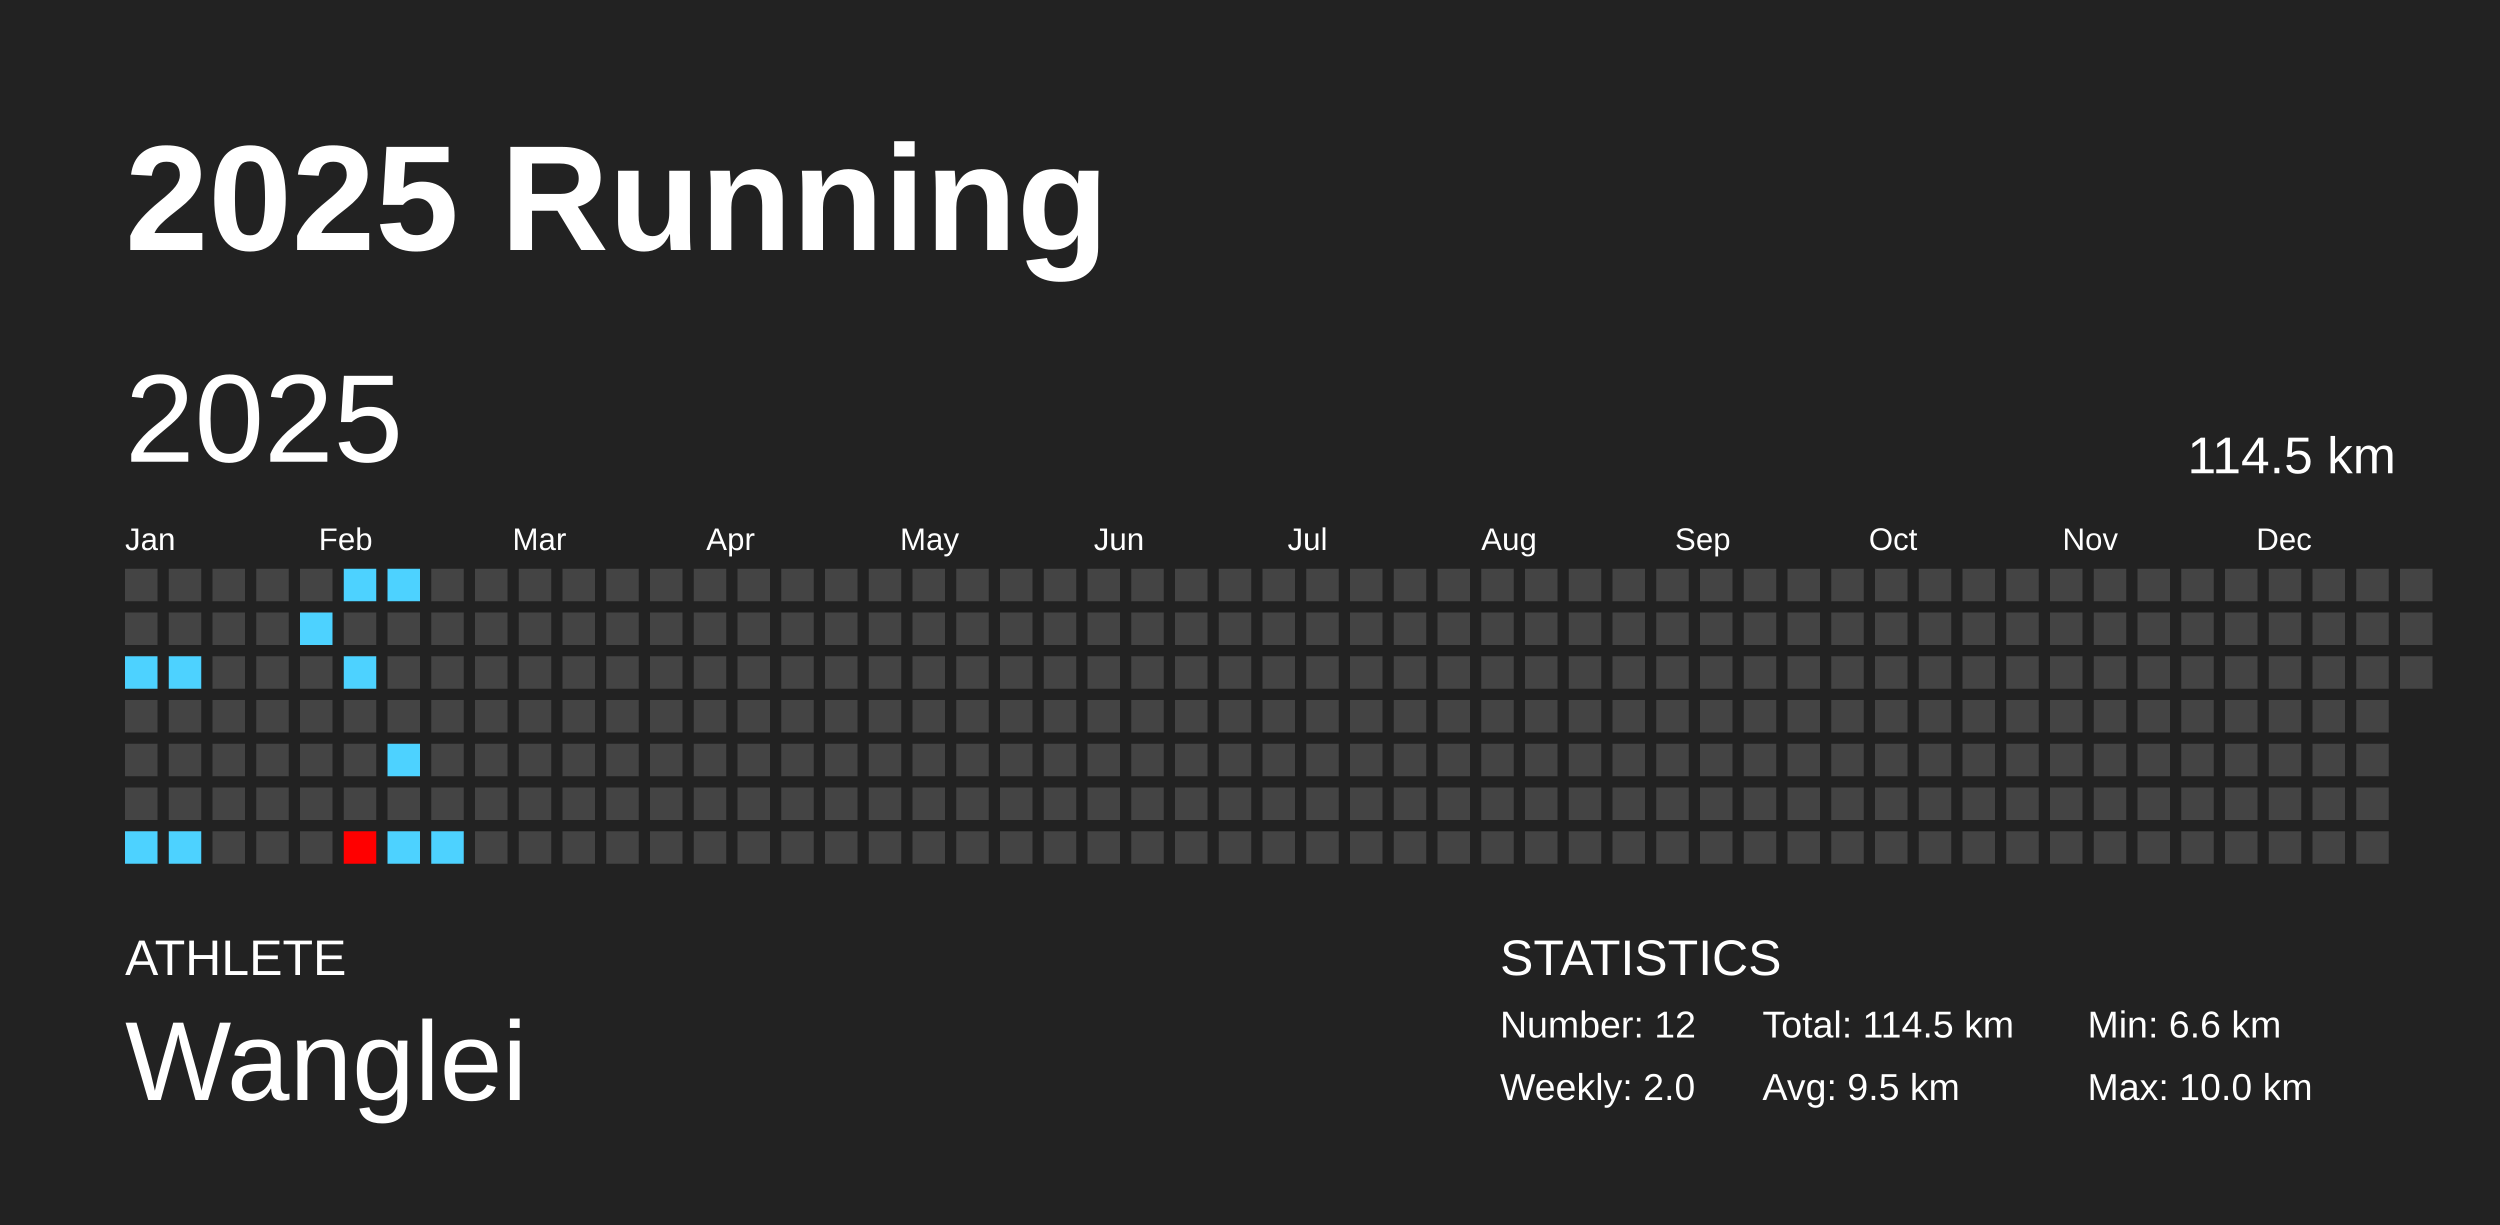
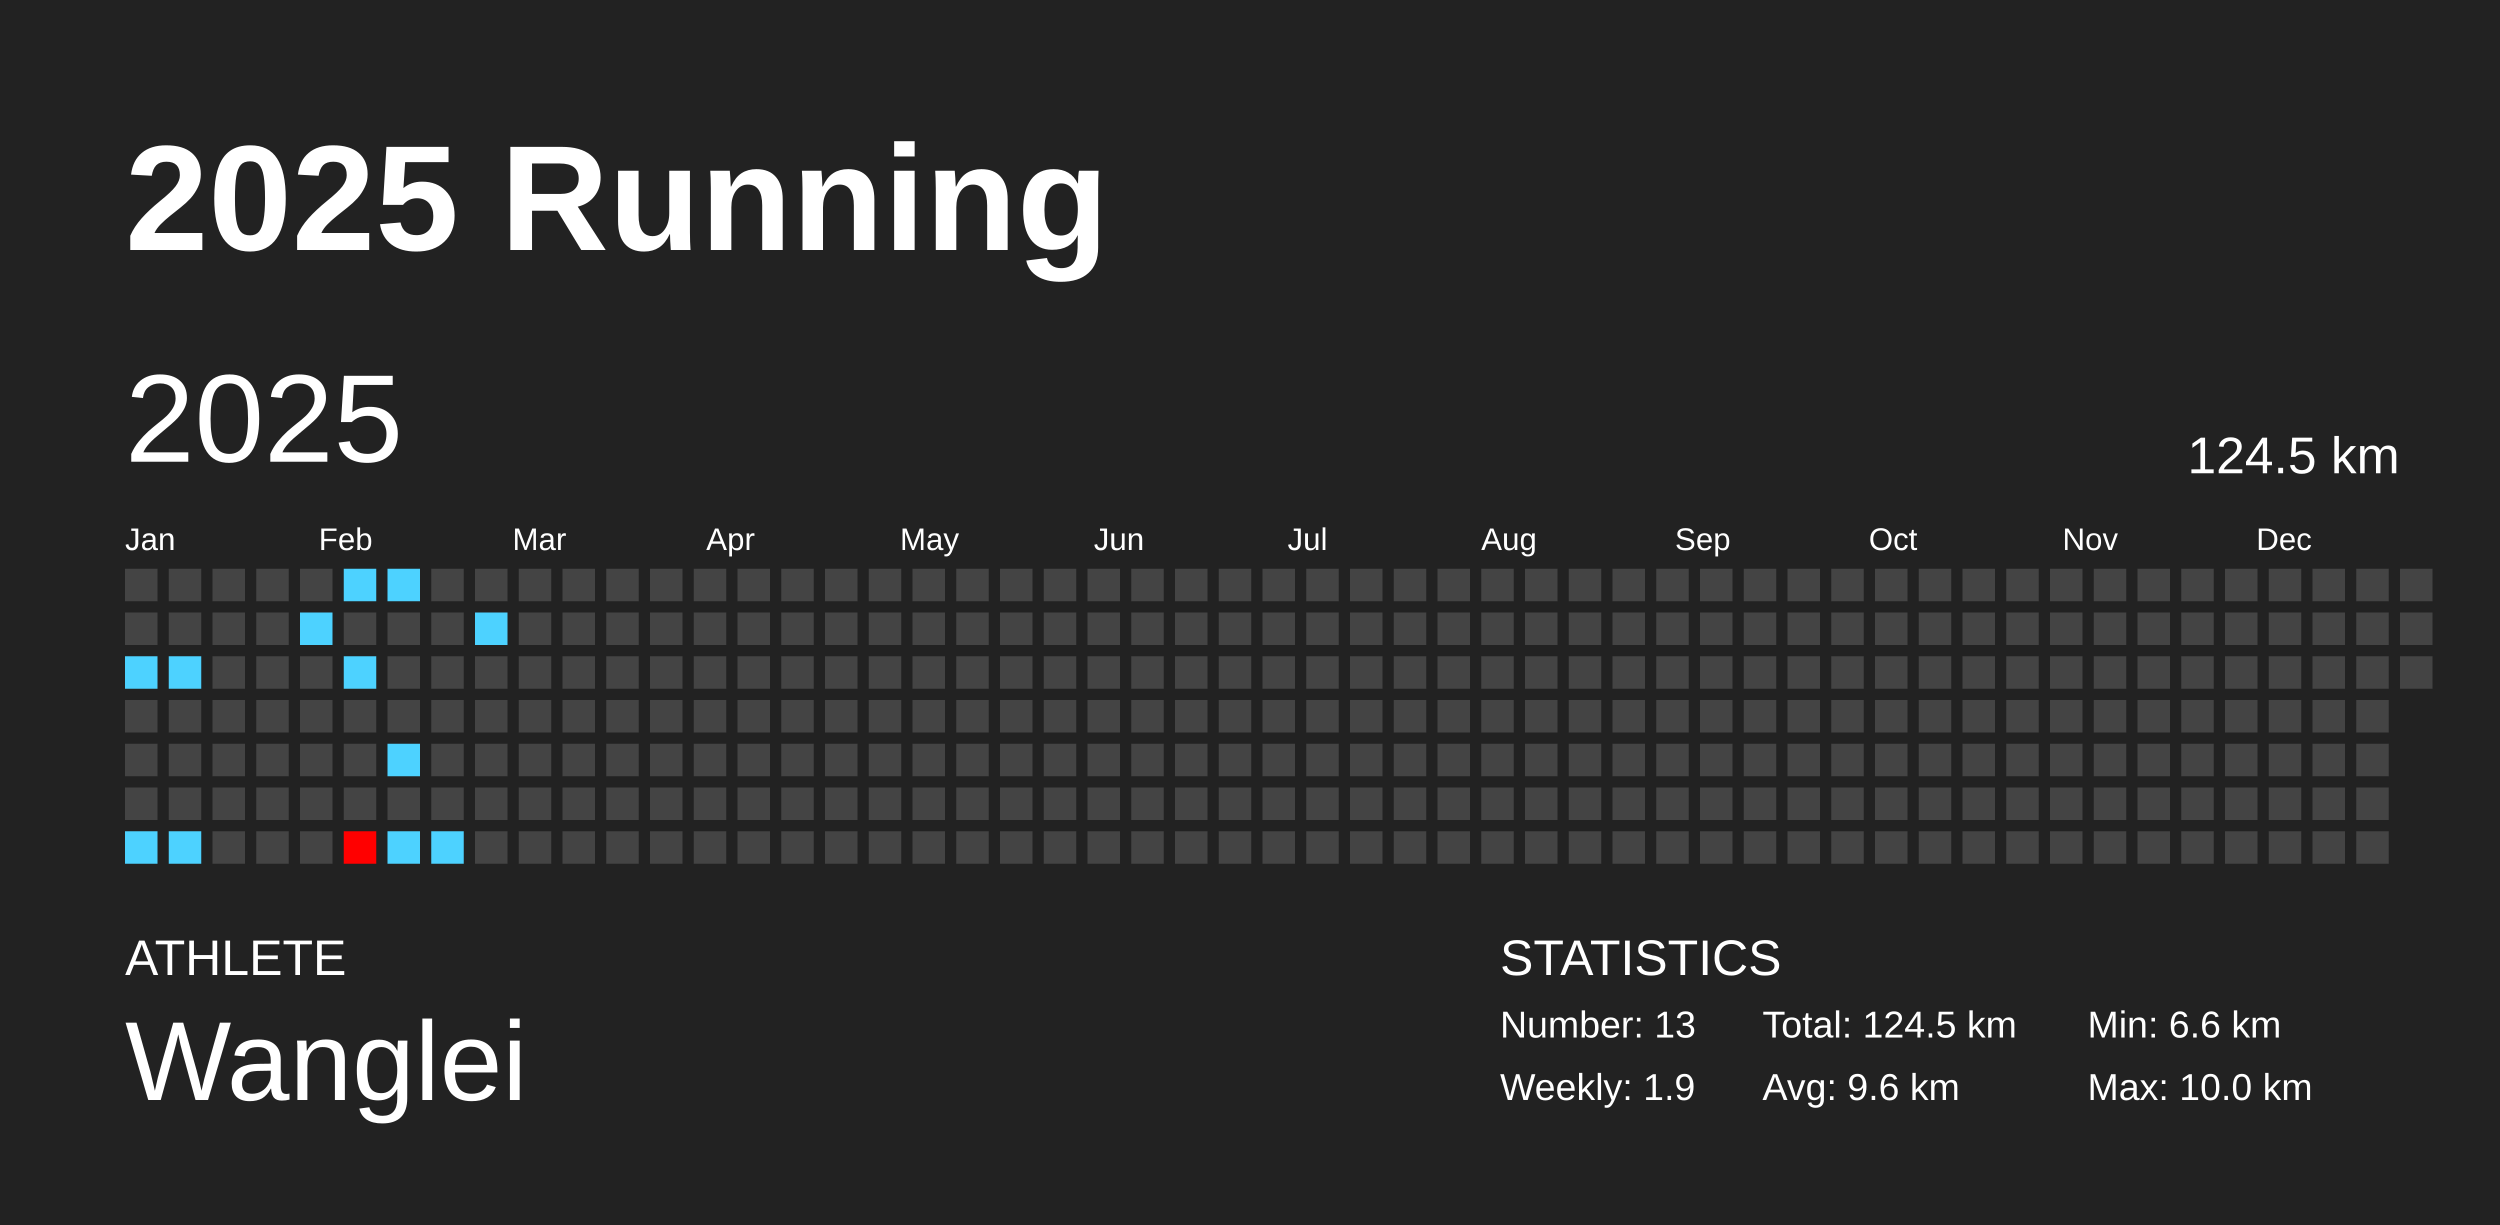
<svg xmlns="http://www.w3.org/2000/svg" baseProfile="full" height="98mm" version="1.1" viewBox="0,0,200,98" width="200mm">
  <defs />
  <rect fill="#222222" height="98" width="200" x="0" y="0" />
  <text fill="#FFFFFF" style="font-size:12px; font-family:Arial; font-weight:bold;" x="10" y="20">2025 Running</text>
  <text fill="#FFFFFF" style="font-size:4px; font-family:Arial" x="10" y="78">ATHLETE</text>
  <text fill="#FFFFFF" style="font-size:9px; font-family:Arial" x="10" y="88">Wanglei</text>
  <text fill="#FFFFFF" style="font-size:4px; font-family:Arial" x="120" y="78">STATISTICS</text>
-   <text fill="#FFFFFF" style="font-size:3px; font-family:Arial" x="120" y="83">Number: 12</text>
-   <text fill="#FFFFFF" style="font-size:3px; font-family:Arial" x="120" y="88">Weekly: 2.0</text>
-   <text fill="#FFFFFF" style="font-size:3px; font-family:Arial" x="141" y="83">Total: 114.5 km</text>
-   <text fill="#FFFFFF" style="font-size:3px; font-family:Arial" x="141" y="88">Avg: 9.5 km</text>
+   <text fill="#FFFFFF" style="font-size:3px; font-family:Arial" x="120" y="83">Number: 13</text>
+   <text fill="#FFFFFF" style="font-size:3px; font-family:Arial" x="120" y="88">Weekly: 1.9</text>
+   <text fill="#FFFFFF" style="font-size:3px; font-family:Arial" x="141" y="83">Total: 124.5 km</text>
+   <text fill="#FFFFFF" style="font-size:3px; font-family:Arial" x="141" y="88">Avg: 9.6 km</text>
  <text fill="#FFFFFF" style="font-size:3px; font-family:Arial" x="167" y="83">Min: 6.6 km</text>
  <text fill="#FFFFFF" style="font-size:3px; font-family:Arial" x="167" y="88">Max: 10.0 km</text>
  <text dominant-baseline="hanging" fill="#FFFFFF" style="font-size:10.0px; font-family:Arial;" x="10" y="30">2025</text>
-   <text dominant-baseline="hanging" fill="#FFFFFF" style="font-size:4.125px; font-family:Arial;" x="175" y="35">114.5 km</text>
+   <text dominant-baseline="hanging" fill="#FFFFFF" style="font-size:4.125px; font-family:Arial;" x="175" y="35">124.5 km</text>
  <text fill="#FFFFFF" style="font-size:2.5px; font-family:Arial" x="10.0" y="44">Jan</text>
  <text fill="#FFFFFF" style="font-size:2.5px; font-family:Arial" x="25.5" y="44">Feb</text>
  <text fill="#FFFFFF" style="font-size:2.5px; font-family:Arial" x="41.0" y="44">Mar</text>
  <text fill="#FFFFFF" style="font-size:2.5px; font-family:Arial" x="56.5" y="44">Apr</text>
  <text fill="#FFFFFF" style="font-size:2.5px; font-family:Arial" x="72.0" y="44">May</text>
  <text fill="#FFFFFF" style="font-size:2.5px; font-family:Arial" x="87.5" y="44">Jun</text>
  <text fill="#FFFFFF" style="font-size:2.5px; font-family:Arial" x="103.0" y="44">Jul</text>
  <text fill="#FFFFFF" style="font-size:2.5px; font-family:Arial" x="118.5" y="44">Aug</text>
  <text fill="#FFFFFF" style="font-size:2.5px; font-family:Arial" x="134.0" y="44">Sep</text>
  <text fill="#FFFFFF" style="font-size:2.5px; font-family:Arial" x="149.5" y="44">Oct</text>
  <text fill="#FFFFFF" style="font-size:2.5px; font-family:Arial" x="165.0" y="44">Nov</text>
  <text fill="#FFFFFF" style="font-size:2.5px; font-family:Arial" x="180.5" y="44">Dec</text>
  <rect fill="#444444" height="2.6" width="2.6" x="10.0" y="45.5" />
  <rect fill="#444444" height="2.6" width="2.6" x="10.0" y="49.0" />
  <rect fill="#4dd2ff" height="2.6" width="2.6" x="10.0" y="52.5" />
  <rect fill="#444444" height="2.6" width="2.6" x="10.0" y="56.0" />
  <rect fill="#444444" height="2.6" width="2.6" x="10.0" y="59.5" />
  <rect fill="#444444" height="2.6" width="2.6" x="10.0" y="63.0" />
  <rect fill="#4dd2ff" height="2.6" width="2.6" x="10.0" y="66.5" />
  <rect fill="#444444" height="2.6" width="2.6" x="13.5" y="45.5" />
  <rect fill="#444444" height="2.6" width="2.6" x="13.5" y="49.0" />
  <rect fill="#4dd2ff" height="2.6" width="2.6" x="13.5" y="52.5" />
  <rect fill="#444444" height="2.6" width="2.6" x="13.5" y="56.0" />
  <rect fill="#444444" height="2.6" width="2.6" x="13.5" y="59.5" />
  <rect fill="#444444" height="2.6" width="2.6" x="13.5" y="63.0" />
  <rect fill="#4dd2ff" height="2.6" width="2.6" x="13.5" y="66.5" />
  <rect fill="#444444" height="2.6" width="2.6" x="17.0" y="45.5" />
  <rect fill="#444444" height="2.6" width="2.6" x="17.0" y="49.0" />
  <rect fill="#444444" height="2.6" width="2.6" x="17.0" y="52.5" />
  <rect fill="#444444" height="2.6" width="2.6" x="17.0" y="56.0" />
  <rect fill="#444444" height="2.6" width="2.6" x="17.0" y="59.5" />
  <rect fill="#444444" height="2.6" width="2.6" x="17.0" y="63.0" />
  <rect fill="#444444" height="2.6" width="2.6" x="17.0" y="66.5" />
  <rect fill="#444444" height="2.6" width="2.6" x="20.5" y="45.5" />
  <rect fill="#444444" height="2.6" width="2.6" x="20.5" y="49.0" />
  <rect fill="#444444" height="2.6" width="2.6" x="20.5" y="52.5" />
  <rect fill="#444444" height="2.6" width="2.6" x="20.5" y="56.0" />
  <rect fill="#444444" height="2.6" width="2.6" x="20.5" y="59.5" />
  <rect fill="#444444" height="2.6" width="2.6" x="20.5" y="63.0" />
  <rect fill="#444444" height="2.6" width="2.6" x="20.5" y="66.5" />
  <rect fill="#444444" height="2.6" width="2.6" x="24.0" y="45.5" />
  <rect fill="#4dd2ff" height="2.6" width="2.6" x="24.0" y="49.0" />
  <rect fill="#444444" height="2.6" width="2.6" x="24.0" y="52.5" />
  <rect fill="#444444" height="2.6" width="2.6" x="24.0" y="56.0" />
  <rect fill="#444444" height="2.6" width="2.6" x="24.0" y="59.5" />
  <rect fill="#444444" height="2.6" width="2.6" x="24.0" y="63.0" />
  <rect fill="#444444" height="2.6" width="2.6" x="24.0" y="66.5" />
  <rect fill="#4dd2ff" height="2.6" width="2.6" x="27.5" y="45.5" />
  <rect fill="#444444" height="2.6" width="2.6" x="27.5" y="49.0" />
  <rect fill="#4dd2ff" height="2.6" width="2.6" x="27.5" y="52.5" />
  <rect fill="#444444" height="2.6" width="2.6" x="27.5" y="56.0" />
  <rect fill="#444444" height="2.6" width="2.6" x="27.5" y="59.5" />
  <rect fill="#444444" height="2.6" width="2.6" x="27.5" y="63.0" />
  <rect fill="#ff0000" height="2.6" width="2.6" x="27.5" y="66.5" />
  <rect fill="#4dd2ff" height="2.6" width="2.6" x="31.0" y="45.5" />
  <rect fill="#444444" height="2.6" width="2.6" x="31.0" y="49.0" />
  <rect fill="#444444" height="2.6" width="2.6" x="31.0" y="52.5" />
  <rect fill="#444444" height="2.6" width="2.6" x="31.0" y="56.0" />
  <rect fill="#4dd2ff" height="2.6" width="2.6" x="31.0" y="59.5" />
  <rect fill="#444444" height="2.6" width="2.6" x="31.0" y="63.0" />
  <rect fill="#4dd2ff" height="2.6" width="2.6" x="31.0" y="66.5" />
  <rect fill="#444444" height="2.6" width="2.6" x="34.5" y="45.5" />
  <rect fill="#444444" height="2.6" width="2.6" x="34.5" y="49.0" />
  <rect fill="#444444" height="2.6" width="2.6" x="34.5" y="52.5" />
  <rect fill="#444444" height="2.6" width="2.6" x="34.5" y="56.0" />
  <rect fill="#444444" height="2.6" width="2.6" x="34.5" y="59.5" />
  <rect fill="#444444" height="2.6" width="2.6" x="34.5" y="63.0" />
  <rect fill="#4dd2ff" height="2.6" width="2.6" x="34.5" y="66.5" />
  <rect fill="#444444" height="2.6" width="2.6" x="38.0" y="45.5" />
-   <rect fill="#444444" height="2.6" width="2.6" x="38.0" y="49.0" />
+   <rect fill="#4dd2ff" height="2.6" width="2.6" x="38.0" y="49.0" />
  <rect fill="#444444" height="2.6" width="2.6" x="38.0" y="52.5" />
  <rect fill="#444444" height="2.6" width="2.6" x="38.0" y="56.0" />
  <rect fill="#444444" height="2.6" width="2.6" x="38.0" y="59.5" />
  <rect fill="#444444" height="2.6" width="2.6" x="38.0" y="63.0" />
  <rect fill="#444444" height="2.6" width="2.6" x="38.0" y="66.5" />
  <rect fill="#444444" height="2.6" width="2.6" x="41.5" y="45.5" />
  <rect fill="#444444" height="2.6" width="2.6" x="41.5" y="49.0" />
  <rect fill="#444444" height="2.6" width="2.6" x="41.5" y="52.5" />
  <rect fill="#444444" height="2.6" width="2.6" x="41.5" y="56.0" />
  <rect fill="#444444" height="2.6" width="2.6" x="41.5" y="59.5" />
  <rect fill="#444444" height="2.6" width="2.6" x="41.5" y="63.0" />
  <rect fill="#444444" height="2.6" width="2.6" x="41.5" y="66.5" />
  <rect fill="#444444" height="2.6" width="2.6" x="45.0" y="45.5" />
  <rect fill="#444444" height="2.6" width="2.6" x="45.0" y="49.0" />
  <rect fill="#444444" height="2.6" width="2.6" x="45.0" y="52.5" />
  <rect fill="#444444" height="2.6" width="2.6" x="45.0" y="56.0" />
  <rect fill="#444444" height="2.6" width="2.6" x="45.0" y="59.5" />
  <rect fill="#444444" height="2.6" width="2.6" x="45.0" y="63.0" />
  <rect fill="#444444" height="2.6" width="2.6" x="45.0" y="66.5" />
  <rect fill="#444444" height="2.6" width="2.6" x="48.5" y="45.5" />
  <rect fill="#444444" height="2.6" width="2.6" x="48.5" y="49.0" />
  <rect fill="#444444" height="2.6" width="2.6" x="48.5" y="52.5" />
  <rect fill="#444444" height="2.6" width="2.6" x="48.5" y="56.0" />
  <rect fill="#444444" height="2.6" width="2.6" x="48.5" y="59.5" />
  <rect fill="#444444" height="2.6" width="2.6" x="48.5" y="63.0" />
  <rect fill="#444444" height="2.6" width="2.6" x="48.5" y="66.5" />
  <rect fill="#444444" height="2.6" width="2.6" x="52.0" y="45.5" />
  <rect fill="#444444" height="2.6" width="2.6" x="52.0" y="49.0" />
  <rect fill="#444444" height="2.6" width="2.6" x="52.0" y="52.5" />
  <rect fill="#444444" height="2.6" width="2.6" x="52.0" y="56.0" />
  <rect fill="#444444" height="2.6" width="2.6" x="52.0" y="59.5" />
  <rect fill="#444444" height="2.6" width="2.6" x="52.0" y="63.0" />
  <rect fill="#444444" height="2.6" width="2.6" x="52.0" y="66.5" />
  <rect fill="#444444" height="2.6" width="2.6" x="55.5" y="45.5" />
  <rect fill="#444444" height="2.6" width="2.6" x="55.5" y="49.0" />
  <rect fill="#444444" height="2.6" width="2.6" x="55.5" y="52.5" />
  <rect fill="#444444" height="2.6" width="2.6" x="55.5" y="56.0" />
  <rect fill="#444444" height="2.6" width="2.6" x="55.5" y="59.5" />
  <rect fill="#444444" height="2.6" width="2.6" x="55.5" y="63.0" />
  <rect fill="#444444" height="2.6" width="2.6" x="55.5" y="66.5" />
  <rect fill="#444444" height="2.6" width="2.6" x="59.0" y="45.5" />
  <rect fill="#444444" height="2.6" width="2.6" x="59.0" y="49.0" />
  <rect fill="#444444" height="2.6" width="2.6" x="59.0" y="52.5" />
  <rect fill="#444444" height="2.6" width="2.6" x="59.0" y="56.0" />
  <rect fill="#444444" height="2.6" width="2.6" x="59.0" y="59.5" />
  <rect fill="#444444" height="2.6" width="2.6" x="59.0" y="63.0" />
  <rect fill="#444444" height="2.6" width="2.6" x="59.0" y="66.5" />
  <rect fill="#444444" height="2.6" width="2.6" x="62.5" y="45.5" />
  <rect fill="#444444" height="2.6" width="2.6" x="62.5" y="49.0" />
  <rect fill="#444444" height="2.6" width="2.6" x="62.5" y="52.5" />
  <rect fill="#444444" height="2.6" width="2.6" x="62.5" y="56.0" />
  <rect fill="#444444" height="2.6" width="2.6" x="62.5" y="59.5" />
  <rect fill="#444444" height="2.6" width="2.6" x="62.5" y="63.0" />
  <rect fill="#444444" height="2.6" width="2.6" x="62.5" y="66.5" />
  <rect fill="#444444" height="2.6" width="2.6" x="66.0" y="45.5" />
  <rect fill="#444444" height="2.6" width="2.6" x="66.0" y="49.0" />
  <rect fill="#444444" height="2.6" width="2.6" x="66.0" y="52.5" />
  <rect fill="#444444" height="2.6" width="2.6" x="66.0" y="56.0" />
  <rect fill="#444444" height="2.6" width="2.6" x="66.0" y="59.5" />
  <rect fill="#444444" height="2.6" width="2.6" x="66.0" y="63.0" />
  <rect fill="#444444" height="2.6" width="2.6" x="66.0" y="66.5" />
  <rect fill="#444444" height="2.6" width="2.6" x="69.5" y="45.5" />
  <rect fill="#444444" height="2.6" width="2.6" x="69.5" y="49.0" />
  <rect fill="#444444" height="2.6" width="2.6" x="69.5" y="52.5" />
  <rect fill="#444444" height="2.6" width="2.6" x="69.5" y="56.0" />
  <rect fill="#444444" height="2.6" width="2.6" x="69.5" y="59.5" />
  <rect fill="#444444" height="2.6" width="2.6" x="69.5" y="63.0" />
  <rect fill="#444444" height="2.6" width="2.6" x="69.5" y="66.5" />
  <rect fill="#444444" height="2.6" width="2.6" x="73.0" y="45.5" />
  <rect fill="#444444" height="2.6" width="2.6" x="73.0" y="49.0" />
  <rect fill="#444444" height="2.6" width="2.6" x="73.0" y="52.5" />
  <rect fill="#444444" height="2.6" width="2.6" x="73.0" y="56.0" />
  <rect fill="#444444" height="2.6" width="2.6" x="73.0" y="59.5" />
  <rect fill="#444444" height="2.6" width="2.6" x="73.0" y="63.0" />
  <rect fill="#444444" height="2.6" width="2.6" x="73.0" y="66.5" />
  <rect fill="#444444" height="2.6" width="2.6" x="76.5" y="45.5" />
  <rect fill="#444444" height="2.6" width="2.6" x="76.5" y="49.0" />
  <rect fill="#444444" height="2.6" width="2.6" x="76.5" y="52.5" />
  <rect fill="#444444" height="2.6" width="2.6" x="76.5" y="56.0" />
  <rect fill="#444444" height="2.6" width="2.6" x="76.5" y="59.5" />
  <rect fill="#444444" height="2.6" width="2.6" x="76.5" y="63.0" />
  <rect fill="#444444" height="2.6" width="2.6" x="76.5" y="66.5" />
  <rect fill="#444444" height="2.6" width="2.6" x="80.0" y="45.5" />
  <rect fill="#444444" height="2.6" width="2.6" x="80.0" y="49.0" />
  <rect fill="#444444" height="2.6" width="2.6" x="80.0" y="52.5" />
  <rect fill="#444444" height="2.6" width="2.6" x="80.0" y="56.0" />
  <rect fill="#444444" height="2.6" width="2.6" x="80.0" y="59.5" />
  <rect fill="#444444" height="2.6" width="2.6" x="80.0" y="63.0" />
  <rect fill="#444444" height="2.6" width="2.6" x="80.0" y="66.5" />
  <rect fill="#444444" height="2.6" width="2.6" x="83.5" y="45.5" />
  <rect fill="#444444" height="2.6" width="2.6" x="83.5" y="49.0" />
  <rect fill="#444444" height="2.6" width="2.6" x="83.5" y="52.5" />
  <rect fill="#444444" height="2.6" width="2.6" x="83.5" y="56.0" />
  <rect fill="#444444" height="2.6" width="2.6" x="83.5" y="59.5" />
  <rect fill="#444444" height="2.6" width="2.6" x="83.5" y="63.0" />
  <rect fill="#444444" height="2.6" width="2.6" x="83.5" y="66.5" />
  <rect fill="#444444" height="2.6" width="2.6" x="87.0" y="45.5" />
  <rect fill="#444444" height="2.6" width="2.6" x="87.0" y="49.0" />
  <rect fill="#444444" height="2.6" width="2.6" x="87.0" y="52.5" />
  <rect fill="#444444" height="2.6" width="2.6" x="87.0" y="56.0" />
  <rect fill="#444444" height="2.6" width="2.6" x="87.0" y="59.5" />
  <rect fill="#444444" height="2.6" width="2.6" x="87.0" y="63.0" />
  <rect fill="#444444" height="2.6" width="2.6" x="87.0" y="66.5" />
  <rect fill="#444444" height="2.6" width="2.6" x="90.5" y="45.5" />
  <rect fill="#444444" height="2.6" width="2.6" x="90.5" y="49.0" />
  <rect fill="#444444" height="2.6" width="2.6" x="90.5" y="52.5" />
  <rect fill="#444444" height="2.6" width="2.6" x="90.5" y="56.0" />
  <rect fill="#444444" height="2.6" width="2.6" x="90.5" y="59.5" />
  <rect fill="#444444" height="2.6" width="2.6" x="90.5" y="63.0" />
  <rect fill="#444444" height="2.6" width="2.6" x="90.5" y="66.5" />
  <rect fill="#444444" height="2.6" width="2.6" x="94.0" y="45.5" />
  <rect fill="#444444" height="2.6" width="2.6" x="94.0" y="49.0" />
  <rect fill="#444444" height="2.6" width="2.6" x="94.0" y="52.5" />
  <rect fill="#444444" height="2.6" width="2.6" x="94.0" y="56.0" />
  <rect fill="#444444" height="2.6" width="2.6" x="94.0" y="59.5" />
  <rect fill="#444444" height="2.6" width="2.6" x="94.0" y="63.0" />
  <rect fill="#444444" height="2.6" width="2.6" x="94.0" y="66.5" />
  <rect fill="#444444" height="2.6" width="2.6" x="97.5" y="45.5" />
  <rect fill="#444444" height="2.6" width="2.6" x="97.5" y="49.0" />
  <rect fill="#444444" height="2.6" width="2.6" x="97.5" y="52.5" />
  <rect fill="#444444" height="2.6" width="2.6" x="97.5" y="56.0" />
  <rect fill="#444444" height="2.6" width="2.6" x="97.5" y="59.5" />
  <rect fill="#444444" height="2.6" width="2.6" x="97.5" y="63.0" />
  <rect fill="#444444" height="2.6" width="2.6" x="97.5" y="66.5" />
  <rect fill="#444444" height="2.6" width="2.6" x="101.0" y="45.5" />
  <rect fill="#444444" height="2.6" width="2.6" x="101.0" y="49.0" />
  <rect fill="#444444" height="2.6" width="2.6" x="101.0" y="52.5" />
  <rect fill="#444444" height="2.6" width="2.6" x="101.0" y="56.0" />
  <rect fill="#444444" height="2.6" width="2.6" x="101.0" y="59.5" />
  <rect fill="#444444" height="2.6" width="2.6" x="101.0" y="63.0" />
  <rect fill="#444444" height="2.6" width="2.6" x="101.0" y="66.5" />
  <rect fill="#444444" height="2.6" width="2.6" x="104.5" y="45.5" />
  <rect fill="#444444" height="2.6" width="2.6" x="104.5" y="49.0" />
  <rect fill="#444444" height="2.6" width="2.6" x="104.5" y="52.5" />
  <rect fill="#444444" height="2.6" width="2.6" x="104.5" y="56.0" />
  <rect fill="#444444" height="2.6" width="2.6" x="104.5" y="59.5" />
  <rect fill="#444444" height="2.6" width="2.6" x="104.5" y="63.0" />
  <rect fill="#444444" height="2.6" width="2.6" x="104.5" y="66.5" />
  <rect fill="#444444" height="2.6" width="2.6" x="108.0" y="45.5" />
  <rect fill="#444444" height="2.6" width="2.6" x="108.0" y="49.0" />
  <rect fill="#444444" height="2.6" width="2.6" x="108.0" y="52.5" />
  <rect fill="#444444" height="2.6" width="2.6" x="108.0" y="56.0" />
  <rect fill="#444444" height="2.6" width="2.6" x="108.0" y="59.5" />
  <rect fill="#444444" height="2.6" width="2.6" x="108.0" y="63.0" />
  <rect fill="#444444" height="2.6" width="2.6" x="108.0" y="66.5" />
  <rect fill="#444444" height="2.6" width="2.6" x="111.5" y="45.5" />
  <rect fill="#444444" height="2.6" width="2.6" x="111.5" y="49.0" />
  <rect fill="#444444" height="2.6" width="2.6" x="111.5" y="52.5" />
  <rect fill="#444444" height="2.6" width="2.6" x="111.5" y="56.0" />
  <rect fill="#444444" height="2.6" width="2.6" x="111.5" y="59.5" />
  <rect fill="#444444" height="2.6" width="2.6" x="111.5" y="63.0" />
  <rect fill="#444444" height="2.6" width="2.6" x="111.5" y="66.5" />
  <rect fill="#444444" height="2.6" width="2.6" x="115.0" y="45.5" />
  <rect fill="#444444" height="2.6" width="2.6" x="115.0" y="49.0" />
  <rect fill="#444444" height="2.6" width="2.6" x="115.0" y="52.5" />
  <rect fill="#444444" height="2.6" width="2.6" x="115.0" y="56.0" />
  <rect fill="#444444" height="2.6" width="2.6" x="115.0" y="59.5" />
  <rect fill="#444444" height="2.6" width="2.6" x="115.0" y="63.0" />
  <rect fill="#444444" height="2.6" width="2.6" x="115.0" y="66.5" />
  <rect fill="#444444" height="2.6" width="2.6" x="118.5" y="45.5" />
  <rect fill="#444444" height="2.6" width="2.6" x="118.5" y="49.0" />
  <rect fill="#444444" height="2.6" width="2.6" x="118.5" y="52.5" />
  <rect fill="#444444" height="2.6" width="2.6" x="118.5" y="56.0" />
  <rect fill="#444444" height="2.6" width="2.6" x="118.5" y="59.5" />
  <rect fill="#444444" height="2.6" width="2.6" x="118.5" y="63.0" />
  <rect fill="#444444" height="2.6" width="2.6" x="118.5" y="66.5" />
  <rect fill="#444444" height="2.6" width="2.6" x="122.0" y="45.5" />
  <rect fill="#444444" height="2.6" width="2.6" x="122.0" y="49.0" />
  <rect fill="#444444" height="2.6" width="2.6" x="122.0" y="52.5" />
  <rect fill="#444444" height="2.6" width="2.6" x="122.0" y="56.0" />
  <rect fill="#444444" height="2.6" width="2.6" x="122.0" y="59.5" />
  <rect fill="#444444" height="2.6" width="2.6" x="122.0" y="63.0" />
  <rect fill="#444444" height="2.6" width="2.6" x="122.0" y="66.5" />
  <rect fill="#444444" height="2.6" width="2.6" x="125.5" y="45.5" />
  <rect fill="#444444" height="2.6" width="2.6" x="125.5" y="49.0" />
  <rect fill="#444444" height="2.6" width="2.6" x="125.5" y="52.5" />
  <rect fill="#444444" height="2.6" width="2.6" x="125.5" y="56.0" />
  <rect fill="#444444" height="2.6" width="2.6" x="125.5" y="59.5" />
  <rect fill="#444444" height="2.6" width="2.6" x="125.5" y="63.0" />
  <rect fill="#444444" height="2.6" width="2.6" x="125.5" y="66.5" />
  <rect fill="#444444" height="2.6" width="2.6" x="129.0" y="45.5" />
  <rect fill="#444444" height="2.6" width="2.6" x="129.0" y="49.0" />
  <rect fill="#444444" height="2.6" width="2.6" x="129.0" y="52.5" />
  <rect fill="#444444" height="2.6" width="2.6" x="129.0" y="56.0" />
  <rect fill="#444444" height="2.6" width="2.6" x="129.0" y="59.5" />
  <rect fill="#444444" height="2.6" width="2.6" x="129.0" y="63.0" />
  <rect fill="#444444" height="2.6" width="2.6" x="129.0" y="66.5" />
  <rect fill="#444444" height="2.6" width="2.6" x="132.5" y="45.5" />
  <rect fill="#444444" height="2.6" width="2.6" x="132.5" y="49.0" />
  <rect fill="#444444" height="2.6" width="2.6" x="132.5" y="52.5" />
  <rect fill="#444444" height="2.6" width="2.6" x="132.5" y="56.0" />
  <rect fill="#444444" height="2.6" width="2.6" x="132.5" y="59.5" />
  <rect fill="#444444" height="2.6" width="2.6" x="132.5" y="63.0" />
  <rect fill="#444444" height="2.6" width="2.6" x="132.5" y="66.5" />
  <rect fill="#444444" height="2.6" width="2.6" x="136.0" y="45.5" />
  <rect fill="#444444" height="2.6" width="2.6" x="136.0" y="49.0" />
  <rect fill="#444444" height="2.6" width="2.6" x="136.0" y="52.5" />
  <rect fill="#444444" height="2.6" width="2.6" x="136.0" y="56.0" />
  <rect fill="#444444" height="2.6" width="2.6" x="136.0" y="59.5" />
  <rect fill="#444444" height="2.6" width="2.6" x="136.0" y="63.0" />
  <rect fill="#444444" height="2.6" width="2.6" x="136.0" y="66.5" />
  <rect fill="#444444" height="2.6" width="2.6" x="139.5" y="45.5" />
  <rect fill="#444444" height="2.6" width="2.6" x="139.5" y="49.0" />
  <rect fill="#444444" height="2.6" width="2.6" x="139.5" y="52.5" />
  <rect fill="#444444" height="2.6" width="2.6" x="139.5" y="56.0" />
  <rect fill="#444444" height="2.6" width="2.6" x="139.5" y="59.5" />
  <rect fill="#444444" height="2.6" width="2.6" x="139.5" y="63.0" />
  <rect fill="#444444" height="2.6" width="2.6" x="139.5" y="66.5" />
  <rect fill="#444444" height="2.6" width="2.6" x="143.0" y="45.5" />
  <rect fill="#444444" height="2.6" width="2.6" x="143.0" y="49.0" />
  <rect fill="#444444" height="2.6" width="2.6" x="143.0" y="52.5" />
  <rect fill="#444444" height="2.6" width="2.6" x="143.0" y="56.0" />
  <rect fill="#444444" height="2.6" width="2.6" x="143.0" y="59.5" />
  <rect fill="#444444" height="2.6" width="2.6" x="143.0" y="63.0" />
  <rect fill="#444444" height="2.6" width="2.6" x="143.0" y="66.5" />
  <rect fill="#444444" height="2.6" width="2.6" x="146.5" y="45.5" />
  <rect fill="#444444" height="2.6" width="2.6" x="146.5" y="49.0" />
  <rect fill="#444444" height="2.6" width="2.6" x="146.5" y="52.5" />
  <rect fill="#444444" height="2.6" width="2.6" x="146.5" y="56.0" />
  <rect fill="#444444" height="2.6" width="2.6" x="146.5" y="59.5" />
  <rect fill="#444444" height="2.6" width="2.6" x="146.5" y="63.0" />
  <rect fill="#444444" height="2.6" width="2.6" x="146.5" y="66.5" />
  <rect fill="#444444" height="2.6" width="2.6" x="150.0" y="45.5" />
  <rect fill="#444444" height="2.6" width="2.6" x="150.0" y="49.0" />
  <rect fill="#444444" height="2.6" width="2.6" x="150.0" y="52.5" />
  <rect fill="#444444" height="2.6" width="2.6" x="150.0" y="56.0" />
  <rect fill="#444444" height="2.6" width="2.6" x="150.0" y="59.5" />
  <rect fill="#444444" height="2.6" width="2.6" x="150.0" y="63.0" />
  <rect fill="#444444" height="2.6" width="2.6" x="150.0" y="66.5" />
  <rect fill="#444444" height="2.6" width="2.6" x="153.5" y="45.5" />
  <rect fill="#444444" height="2.6" width="2.6" x="153.5" y="49.0" />
  <rect fill="#444444" height="2.6" width="2.6" x="153.5" y="52.5" />
  <rect fill="#444444" height="2.6" width="2.6" x="153.5" y="56.0" />
  <rect fill="#444444" height="2.6" width="2.6" x="153.5" y="59.5" />
  <rect fill="#444444" height="2.6" width="2.6" x="153.5" y="63.0" />
  <rect fill="#444444" height="2.6" width="2.6" x="153.5" y="66.5" />
  <rect fill="#444444" height="2.6" width="2.6" x="157.0" y="45.5" />
  <rect fill="#444444" height="2.6" width="2.6" x="157.0" y="49.0" />
  <rect fill="#444444" height="2.6" width="2.6" x="157.0" y="52.5" />
  <rect fill="#444444" height="2.6" width="2.6" x="157.0" y="56.0" />
  <rect fill="#444444" height="2.6" width="2.6" x="157.0" y="59.5" />
  <rect fill="#444444" height="2.6" width="2.6" x="157.0" y="63.0" />
  <rect fill="#444444" height="2.6" width="2.6" x="157.0" y="66.5" />
  <rect fill="#444444" height="2.6" width="2.6" x="160.5" y="45.5" />
  <rect fill="#444444" height="2.6" width="2.6" x="160.5" y="49.0" />
  <rect fill="#444444" height="2.6" width="2.6" x="160.5" y="52.5" />
  <rect fill="#444444" height="2.6" width="2.6" x="160.5" y="56.0" />
  <rect fill="#444444" height="2.6" width="2.6" x="160.5" y="59.5" />
  <rect fill="#444444" height="2.6" width="2.6" x="160.5" y="63.0" />
  <rect fill="#444444" height="2.6" width="2.6" x="160.5" y="66.5" />
  <rect fill="#444444" height="2.6" width="2.6" x="164.0" y="45.5" />
  <rect fill="#444444" height="2.6" width="2.6" x="164.0" y="49.0" />
  <rect fill="#444444" height="2.6" width="2.6" x="164.0" y="52.5" />
  <rect fill="#444444" height="2.6" width="2.6" x="164.0" y="56.0" />
  <rect fill="#444444" height="2.6" width="2.6" x="164.0" y="59.5" />
  <rect fill="#444444" height="2.6" width="2.6" x="164.0" y="63.0" />
  <rect fill="#444444" height="2.6" width="2.6" x="164.0" y="66.5" />
  <rect fill="#444444" height="2.6" width="2.6" x="167.5" y="45.5" />
  <rect fill="#444444" height="2.6" width="2.6" x="167.5" y="49.0" />
  <rect fill="#444444" height="2.6" width="2.6" x="167.5" y="52.5" />
  <rect fill="#444444" height="2.6" width="2.6" x="167.5" y="56.0" />
  <rect fill="#444444" height="2.6" width="2.6" x="167.5" y="59.5" />
  <rect fill="#444444" height="2.6" width="2.6" x="167.5" y="63.0" />
  <rect fill="#444444" height="2.6" width="2.6" x="167.5" y="66.5" />
  <rect fill="#444444" height="2.6" width="2.6" x="171.0" y="45.5" />
  <rect fill="#444444" height="2.6" width="2.6" x="171.0" y="49.0" />
  <rect fill="#444444" height="2.6" width="2.6" x="171.0" y="52.5" />
  <rect fill="#444444" height="2.6" width="2.6" x="171.0" y="56.0" />
  <rect fill="#444444" height="2.6" width="2.6" x="171.0" y="59.5" />
  <rect fill="#444444" height="2.6" width="2.6" x="171.0" y="63.0" />
  <rect fill="#444444" height="2.6" width="2.6" x="171.0" y="66.5" />
  <rect fill="#444444" height="2.6" width="2.6" x="174.5" y="45.5" />
  <rect fill="#444444" height="2.6" width="2.6" x="174.5" y="49.0" />
  <rect fill="#444444" height="2.6" width="2.6" x="174.5" y="52.5" />
  <rect fill="#444444" height="2.6" width="2.6" x="174.5" y="56.0" />
  <rect fill="#444444" height="2.6" width="2.6" x="174.5" y="59.5" />
  <rect fill="#444444" height="2.6" width="2.6" x="174.5" y="63.0" />
  <rect fill="#444444" height="2.6" width="2.6" x="174.5" y="66.5" />
  <rect fill="#444444" height="2.6" width="2.6" x="178.0" y="45.5" />
  <rect fill="#444444" height="2.6" width="2.6" x="178.0" y="49.0" />
  <rect fill="#444444" height="2.6" width="2.6" x="178.0" y="52.5" />
  <rect fill="#444444" height="2.6" width="2.6" x="178.0" y="56.0" />
  <rect fill="#444444" height="2.6" width="2.6" x="178.0" y="59.5" />
  <rect fill="#444444" height="2.6" width="2.6" x="178.0" y="63.0" />
  <rect fill="#444444" height="2.6" width="2.6" x="178.0" y="66.5" />
  <rect fill="#444444" height="2.6" width="2.6" x="181.5" y="45.5" />
  <rect fill="#444444" height="2.6" width="2.6" x="181.5" y="49.0" />
  <rect fill="#444444" height="2.6" width="2.6" x="181.5" y="52.5" />
  <rect fill="#444444" height="2.6" width="2.6" x="181.5" y="56.0" />
  <rect fill="#444444" height="2.6" width="2.6" x="181.5" y="59.5" />
  <rect fill="#444444" height="2.6" width="2.6" x="181.5" y="63.0" />
  <rect fill="#444444" height="2.6" width="2.6" x="181.5" y="66.5" />
  <rect fill="#444444" height="2.6" width="2.6" x="185.0" y="45.5" />
  <rect fill="#444444" height="2.6" width="2.6" x="185.0" y="49.0" />
  <rect fill="#444444" height="2.6" width="2.6" x="185.0" y="52.5" />
  <rect fill="#444444" height="2.6" width="2.6" x="185.0" y="56.0" />
  <rect fill="#444444" height="2.6" width="2.6" x="185.0" y="59.5" />
  <rect fill="#444444" height="2.6" width="2.6" x="185.0" y="63.0" />
  <rect fill="#444444" height="2.6" width="2.6" x="185.0" y="66.5" />
  <rect fill="#444444" height="2.6" width="2.6" x="188.5" y="45.5" />
  <rect fill="#444444" height="2.6" width="2.6" x="188.5" y="49.0" />
  <rect fill="#444444" height="2.6" width="2.6" x="188.5" y="52.5" />
  <rect fill="#444444" height="2.6" width="2.6" x="188.5" y="56.0" />
  <rect fill="#444444" height="2.6" width="2.6" x="188.5" y="59.5" />
  <rect fill="#444444" height="2.6" width="2.6" x="188.5" y="63.0" />
  <rect fill="#444444" height="2.6" width="2.6" x="188.5" y="66.5" />
  <rect fill="#444444" height="2.6" width="2.6" x="192.0" y="45.5" />
  <rect fill="#444444" height="2.6" width="2.6" x="192.0" y="49.0" />
  <rect fill="#444444" height="2.6" width="2.6" x="192.0" y="52.5" />
</svg>
